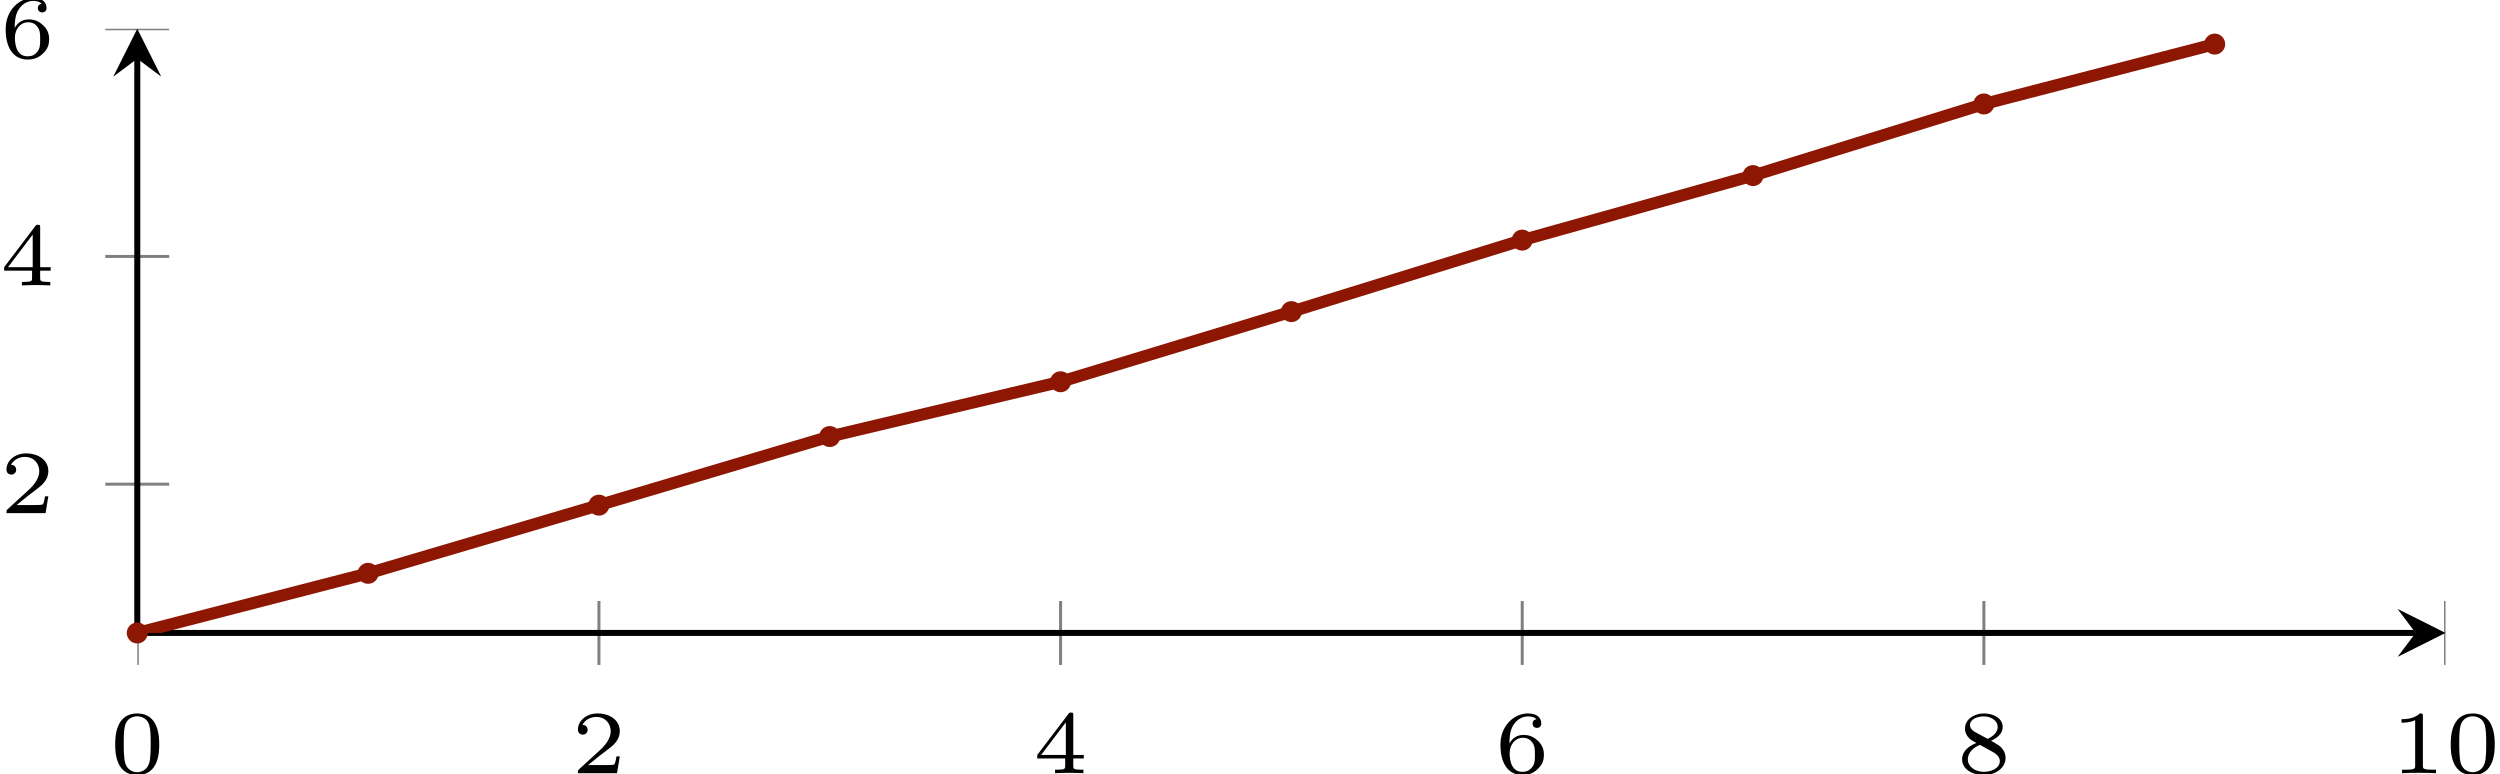
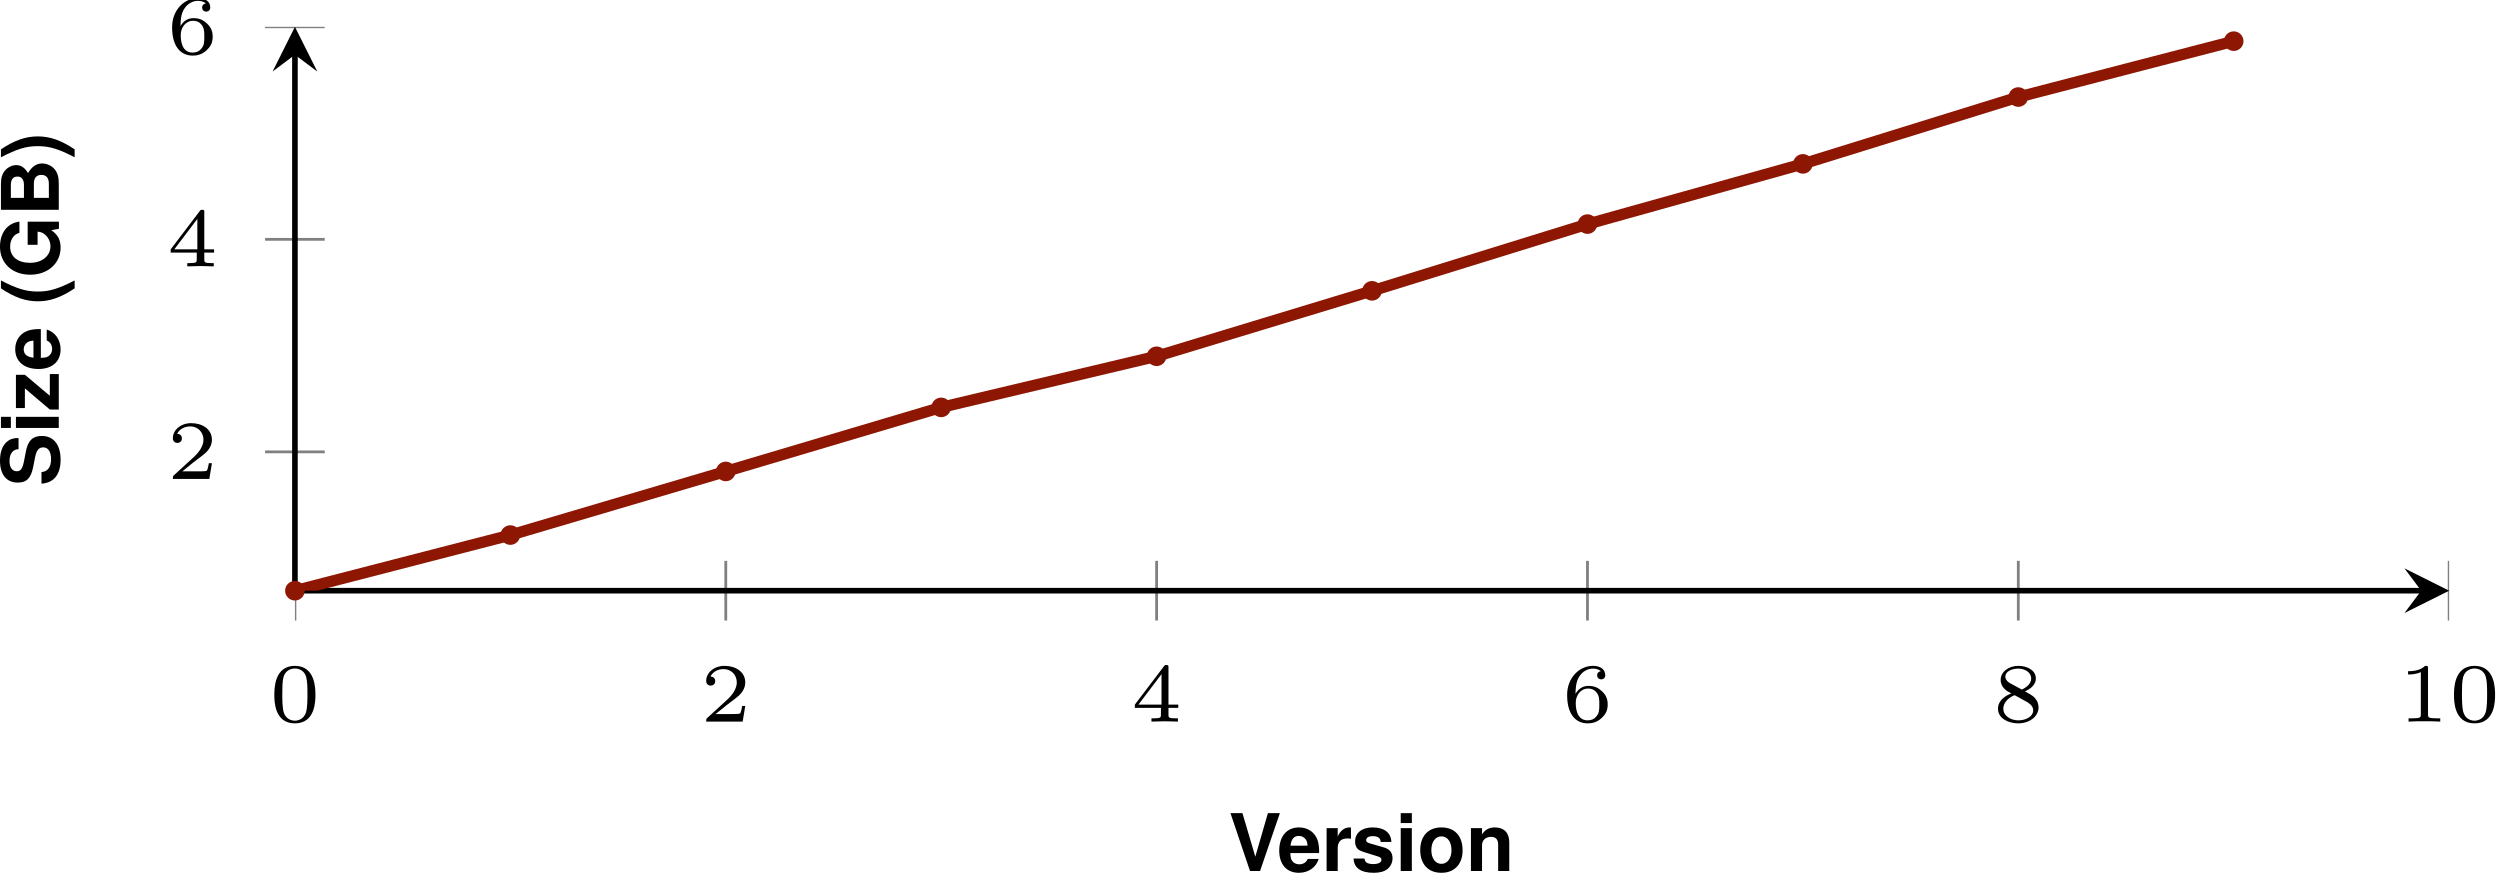
- <svg xmlns="http://www.w3.org/2000/svg" xmlns:xlink="http://www.w3.org/1999/xlink" height="51.448pt" version="1.1" viewBox="2.791 -12.139 166.353 51.448" width="166.353pt">
+ <svg xmlns="http://www.w3.org/2000/svg" xmlns:xlink="http://www.w3.org/1999/xlink" height="62.178pt" version="1.1" viewBox="2.808 -12.139 178.247 62.178" width="178.247pt">
  <defs>
    <clipPath id="clip1">
-       <path d="M11.926 171.711H165.519V-151.961H11.926" />
+       <path d="M23.836 171.711H177.43V-151.961H23.836" />
    </clipPath>
    <clipPath id="clip2">
-       <path d="M-129.832 29.977V-10.227H307.273V29.977" />
+       <path d="M-117.922 29.977V-10.227H319.188V29.977" />
    </clipPath>
    <clipPath id="clip3">
-       <path d="M11.926 29.977H165.519V-10.227H11.926Z" />
+       <path d="M23.836 29.977H177.43V-10.227H23.836Z" />
    </clipPath>
-     <path d="M3.288 -1.907C3.288 -2.343 3.288 -3.975 1.823 -3.975S0.359 -2.343 0.359 -1.907C0.359 -1.476 0.359 0.126 1.823 0.126S3.288 -1.476 3.288 -1.907ZM1.823 -0.066C1.572 -0.066 1.166 -0.185 1.022 -0.681C0.927 -1.028 0.927 -1.614 0.927 -1.985C0.927 -2.385 0.927 -2.845 1.01 -3.168C1.16 -3.706 1.614 -3.784 1.823 -3.784C2.098 -3.784 2.493 -3.652 2.624 -3.198C2.714 -2.881 2.72 -2.445 2.72 -1.985C2.72 -1.602 2.72 -0.998 2.618 -0.664C2.451 -0.143 2.02 -0.066 1.823 -0.066Z" id="g0-48" />
-     <path d="M2.146 -3.796C2.146 -3.975 2.122 -3.975 1.943 -3.975C1.548 -3.593 0.938 -3.593 0.723 -3.593V-3.359C0.879 -3.359 1.273 -3.359 1.632 -3.527V-0.508C1.632 -0.311 1.632 -0.233 1.016 -0.233H0.759V0C1.088 -0.024 1.554 -0.024 1.889 -0.024S2.69 -0.024 3.019 0V-0.233H2.762C2.146 -0.233 2.146 -0.311 2.146 -0.508V-3.796Z" id="g0-49" />
-     <path d="M3.216 -1.118H2.995C2.983 -1.034 2.923 -0.64 2.833 -0.574C2.792 -0.538 2.307 -0.538 2.224 -0.538H1.106L1.871 -1.16C2.074 -1.321 2.606 -1.704 2.792 -1.883C2.971 -2.062 3.216 -2.367 3.216 -2.792C3.216 -3.539 2.54 -3.975 1.739 -3.975C0.968 -3.975 0.43 -3.467 0.43 -2.905C0.43 -2.6 0.687 -2.564 0.753 -2.564C0.903 -2.564 1.076 -2.672 1.076 -2.887C1.076 -3.019 0.998 -3.21 0.735 -3.21C0.873 -3.515 1.237 -3.742 1.65 -3.742C2.277 -3.742 2.612 -3.276 2.612 -2.792C2.612 -2.367 2.331 -1.931 1.913 -1.548L0.496 -0.251C0.436 -0.191 0.43 -0.185 0.43 0H3.031L3.216 -1.118Z" id="g0-50" />
-     <path d="M3.371 -0.98V-1.213H2.672V-3.856C2.672 -3.993 2.672 -4.035 2.523 -4.035C2.415 -4.035 2.403 -4.017 2.349 -3.945L0.275 -1.213V-0.98H2.134V-0.502C2.134 -0.305 2.134 -0.233 1.632 -0.233H1.459V0C1.578 -0.006 2.14 -0.024 2.403 -0.024S3.228 -0.006 3.347 0V-0.233H3.174C2.672 -0.233 2.672 -0.305 2.672 -0.502V-0.98H3.371ZM2.176 -3.383V-1.213H0.532L2.176 -3.383Z" id="g0-52" />
-     <path d="M0.974 -1.979C0.98 -2.277 0.992 -2.774 1.201 -3.144C1.465 -3.599 1.859 -3.778 2.218 -3.778C2.355 -3.778 2.63 -3.754 2.774 -3.587C2.552 -3.551 2.517 -3.395 2.517 -3.3C2.517 -3.144 2.624 -3.013 2.803 -3.013S3.096 -3.126 3.096 -3.312C3.096 -3.676 2.821 -3.975 2.212 -3.975C1.285 -3.975 0.377 -3.168 0.377 -1.895C0.377 -0.442 1.052 0.126 1.841 0.126C2.074 0.126 2.481 0.09 2.845 -0.263C3.037 -0.454 3.27 -0.693 3.27 -1.219C3.27 -1.423 3.246 -1.805 2.881 -2.146C2.672 -2.337 2.409 -2.546 1.901 -2.546C1.482 -2.546 1.178 -2.331 0.974 -1.979ZM1.835 -0.09C0.992 -0.09 0.992 -1.118 0.992 -1.351C0.992 -1.865 1.333 -2.355 1.871 -2.355C2.182 -2.355 2.361 -2.23 2.505 -2.038C2.672 -1.805 2.672 -1.536 2.672 -1.219C2.672 -0.807 2.66 -0.604 2.457 -0.365C2.313 -0.185 2.122 -0.09 1.835 -0.09Z" id="g0-54" />
-     <path d="M2.301 -2.158C2.744 -2.355 3.078 -2.648 3.078 -3.078C3.078 -3.664 2.451 -3.975 1.829 -3.975C1.154 -3.975 0.568 -3.569 0.568 -2.965C0.568 -2.594 0.813 -2.307 1.064 -2.158C1.124 -2.122 1.267 -2.044 1.327 -2.008C0.933 -1.859 0.377 -1.524 0.377 -0.921C0.377 -0.221 1.124 0.126 1.817 0.126C2.612 0.126 3.27 -0.353 3.27 -1.016C3.27 -1.429 3.019 -1.674 2.929 -1.763C2.815 -1.871 2.517 -2.038 2.301 -2.158ZM1.219 -2.75C1.207 -2.756 0.903 -2.923 0.903 -3.198C0.903 -3.587 1.375 -3.778 1.817 -3.778C2.283 -3.778 2.744 -3.521 2.744 -3.072C2.744 -2.612 2.248 -2.367 2.08 -2.283L1.219 -2.75ZM1.566 -1.883C1.632 -1.847 2.271 -1.488 2.433 -1.405C2.558 -1.327 2.887 -1.148 2.887 -0.807C2.887 -0.335 2.337 -0.09 1.829 -0.09C1.273 -0.09 0.759 -0.412 0.759 -0.921S1.237 -1.763 1.566 -1.883Z" id="g0-56" />
+     <path d="M1.148 -4.124C0.498 -3.146 0.226 -2.365 0.226 -1.499C0.226 -0.628 0.498 0.153 1.148 1.131H1.714C1.115 -0.034 0.922 -0.668 0.922 -1.499C0.922 -2.325 1.115 -2.97 1.714 -4.124H1.148Z" id="g1-40" />
+     <path d="M0.69 1.131C1.341 0.153 1.612 -0.628 1.612 -1.494C1.612 -2.365 1.341 -3.146 0.69 -4.124H0.124C0.724 -2.959 0.917 -2.325 0.917 -1.494C0.917 -0.668 0.724 -0.023 0.124 1.131H0.69Z" id="g1-41" />
+     <path d="M0.464 0H2.32C2.795 0 3.112 -0.091 3.361 -0.3S3.768 -0.86 3.768 -1.188C3.768 -1.595 3.547 -1.918 3.083 -2.189C3.491 -2.45 3.649 -2.687 3.649 -3.038C3.649 -3.321 3.508 -3.621 3.276 -3.824C3.032 -4.034 2.744 -4.124 2.303 -4.124H0.464V0ZM1.313 -3.417H2.235C2.625 -3.417 2.834 -3.253 2.834 -2.948C2.834 -2.648 2.625 -2.484 2.235 -2.484H1.313V-3.417ZM1.313 -1.776H2.325C2.738 -1.776 2.953 -1.59 2.953 -1.239C2.953 -0.894 2.738 -0.707 2.325 -0.707H1.313V-1.776Z" id="g1-66" />
+     <path d="M4.022 -2.218H2.37V-1.511H3.31C3.287 -1.279 3.23 -1.137 3.106 -0.99C2.902 -0.741 2.591 -0.594 2.263 -0.594C1.578 -0.594 1.086 -1.194 1.086 -2.042C1.086 -2.931 1.522 -3.468 2.24 -3.468C2.535 -3.468 2.783 -3.383 2.97 -3.219C3.089 -3.117 3.151 -3.021 3.225 -2.806H4.022C3.921 -3.655 3.23 -4.192 2.235 -4.192C1.047 -4.192 0.238 -3.315 0.238 -2.031C0.238 -0.781 1.052 0.13 2.167 0.13C2.721 0.13 3.095 -0.068 3.411 -0.532L3.513 0.011H4.022V-2.218Z" id="g1-71" />
+     <path d="M3.434 -2.868C3.434 -3.247 3.349 -3.496 3.146 -3.723C2.868 -4.028 2.41 -4.192 1.816 -4.192C0.826 -4.192 0.255 -3.728 0.255 -2.925C0.255 -2.286 0.577 -1.974 1.414 -1.816L1.991 -1.703C2.557 -1.595 2.767 -1.437 2.767 -1.103C2.767 -0.758 2.45 -0.549 1.935 -0.549C1.358 -0.549 1.035 -0.792 1.007 -1.233H0.181C0.232 -0.351 0.837 0.13 1.89 0.13C2.953 0.13 3.581 -0.368 3.581 -1.205C3.581 -1.856 3.253 -2.195 2.489 -2.342L1.844 -2.467C1.239 -2.585 1.064 -2.704 1.064 -3.004C1.064 -3.315 1.341 -3.513 1.776 -3.513C2.314 -3.513 2.614 -3.287 2.642 -2.868H3.434Z" id="g1-83" />
+     <path d="M2.246 0L3.66 -4.124H2.806L1.907 -1.018L0.99 -4.124H0.136L1.528 0H2.246Z" id="g1-86" />
+     <path d="M2.965 -1.279C2.97 -1.346 2.97 -1.375 2.97 -1.414C2.97 -1.72 2.925 -2.003 2.851 -2.218C2.648 -2.772 2.155 -3.106 1.539 -3.106C0.662 -3.106 0.124 -2.472 0.124 -1.448C0.124 -0.47 0.656 0.13 1.522 0.13C2.206 0.13 2.761 -0.26 2.936 -0.86H2.155C2.059 -0.617 1.839 -0.475 1.55 -0.475C1.324 -0.475 1.143 -0.571 1.03 -0.741C0.956 -0.854 0.928 -0.99 0.917 -1.279H2.965ZM0.928 -1.805C0.979 -2.269 1.177 -2.501 1.528 -2.501C1.726 -2.501 1.907 -2.404 2.02 -2.246C2.093 -2.133 2.127 -2.014 2.144 -1.805H0.928Z" id="g1-101" />
+     <path d="M1.171 -3.055H0.379V0H1.171V-3.055ZM1.171 -4.124H0.379V-3.417H1.171V-4.124Z" id="g1-105" />
+     <path d="M0.356 -3.055V0H1.148V-1.833C1.148 -2.195 1.403 -2.433 1.788 -2.433C2.127 -2.433 2.297 -2.246 2.297 -1.884V0H3.089V-2.048C3.089 -2.721 2.716 -3.106 2.065 -3.106C1.652 -3.106 1.375 -2.953 1.148 -2.614V-3.055H0.356Z" id="g1-110" />
+     <path d="M1.703 -3.106C0.769 -3.106 0.198 -2.489 0.198 -1.488C0.198 -0.481 0.769 0.13 1.709 0.13C2.636 0.13 3.219 -0.487 3.219 -1.465C3.219 -2.501 2.659 -3.106 1.703 -3.106ZM1.709 -2.467C2.144 -2.467 2.427 -2.076 2.427 -1.477C2.427 -0.905 2.133 -0.509 1.709 -0.509C1.279 -0.509 0.99 -0.905 0.99 -1.488S1.279 -2.467 1.709 -2.467Z" id="g1-111" />
+     <path d="M0.356 -3.055V0H1.148V-1.624C1.148 -2.088 1.38 -2.32 1.844 -2.32C1.929 -2.32 1.986 -2.314 2.093 -2.297V-3.1C2.048 -3.106 2.02 -3.106 1.997 -3.106C1.635 -3.106 1.318 -2.868 1.148 -2.455V-3.055H0.356Z" id="g1-114" />
+     <path d="M2.857 -2.071C2.846 -2.716 2.348 -3.106 1.528 -3.106C0.752 -3.106 0.272 -2.716 0.272 -2.088C0.272 -1.884 0.334 -1.709 0.441 -1.59C0.549 -1.482 0.645 -1.431 0.939 -1.335L1.884 -1.041C2.082 -0.979 2.15 -0.917 2.15 -0.792C2.15 -0.605 1.929 -0.492 1.561 -0.492C1.358 -0.492 1.194 -0.532 1.092 -0.6C1.007 -0.662 0.973 -0.724 0.939 -0.888H0.164C0.187 -0.221 0.679 0.13 1.607 0.13C2.031 0.13 2.354 0.04 2.58 -0.141S2.942 -0.605 2.942 -0.905C2.942 -1.301 2.744 -1.556 2.342 -1.675L1.341 -1.963C1.12 -2.031 1.064 -2.076 1.064 -2.201C1.064 -2.37 1.245 -2.484 1.522 -2.484C1.901 -2.484 2.088 -2.348 2.093 -2.071H2.857Z" id="g1-115" />
+     <path d="M2.597 -3.055H0.221V-2.416H1.629L0.119 -0.639V0H2.648V-0.639H1.098L2.597 -2.416V-3.055Z" id="g1-122" />
+     <path d="M3.288 -1.907C3.288 -2.343 3.288 -3.975 1.823 -3.975S0.359 -2.343 0.359 -1.907C0.359 -1.476 0.359 0.126 1.823 0.126S3.288 -1.476 3.288 -1.907ZM1.823 -0.066C1.572 -0.066 1.166 -0.185 1.022 -0.681C0.927 -1.028 0.927 -1.614 0.927 -1.985C0.927 -2.385 0.927 -2.845 1.01 -3.168C1.16 -3.706 1.614 -3.784 1.823 -3.784C2.098 -3.784 2.493 -3.652 2.624 -3.198C2.714 -2.881 2.72 -2.445 2.72 -1.985C2.72 -1.602 2.72 -0.998 2.618 -0.664C2.451 -0.143 2.02 -0.066 1.823 -0.066Z" id="g2-48" />
+     <path d="M2.146 -3.796C2.146 -3.975 2.122 -3.975 1.943 -3.975C1.548 -3.593 0.938 -3.593 0.723 -3.593V-3.359C0.879 -3.359 1.273 -3.359 1.632 -3.527V-0.508C1.632 -0.311 1.632 -0.233 1.016 -0.233H0.759V0C1.088 -0.024 1.554 -0.024 1.889 -0.024S2.69 -0.024 3.019 0V-0.233H2.762C2.146 -0.233 2.146 -0.311 2.146 -0.508V-3.796Z" id="g2-49" />
+     <path d="M3.216 -1.118H2.995C2.983 -1.034 2.923 -0.64 2.833 -0.574C2.792 -0.538 2.307 -0.538 2.224 -0.538H1.106L1.871 -1.16C2.074 -1.321 2.606 -1.704 2.792 -1.883C2.971 -2.062 3.216 -2.367 3.216 -2.792C3.216 -3.539 2.54 -3.975 1.739 -3.975C0.968 -3.975 0.43 -3.467 0.43 -2.905C0.43 -2.6 0.687 -2.564 0.753 -2.564C0.903 -2.564 1.076 -2.672 1.076 -2.887C1.076 -3.019 0.998 -3.21 0.735 -3.21C0.873 -3.515 1.237 -3.742 1.65 -3.742C2.277 -3.742 2.612 -3.276 2.612 -2.792C2.612 -2.367 2.331 -1.931 1.913 -1.548L0.496 -0.251C0.436 -0.191 0.43 -0.185 0.43 0H3.031L3.216 -1.118Z" id="g2-50" />
+     <path d="M3.371 -0.98V-1.213H2.672V-3.856C2.672 -3.993 2.672 -4.035 2.523 -4.035C2.415 -4.035 2.403 -4.017 2.349 -3.945L0.275 -1.213V-0.98H2.134V-0.502C2.134 -0.305 2.134 -0.233 1.632 -0.233H1.459V0C1.578 -0.006 2.14 -0.024 2.403 -0.024S3.228 -0.006 3.347 0V-0.233H3.174C2.672 -0.233 2.672 -0.305 2.672 -0.502V-0.98H3.371ZM2.176 -3.383V-1.213H0.532L2.176 -3.383Z" id="g2-52" />
+     <path d="M0.974 -1.979C0.98 -2.277 0.992 -2.774 1.201 -3.144C1.465 -3.599 1.859 -3.778 2.218 -3.778C2.355 -3.778 2.63 -3.754 2.774 -3.587C2.552 -3.551 2.517 -3.395 2.517 -3.3C2.517 -3.144 2.624 -3.013 2.803 -3.013S3.096 -3.126 3.096 -3.312C3.096 -3.676 2.821 -3.975 2.212 -3.975C1.285 -3.975 0.377 -3.168 0.377 -1.895C0.377 -0.442 1.052 0.126 1.841 0.126C2.074 0.126 2.481 0.09 2.845 -0.263C3.037 -0.454 3.27 -0.693 3.27 -1.219C3.27 -1.423 3.246 -1.805 2.881 -2.146C2.672 -2.337 2.409 -2.546 1.901 -2.546C1.482 -2.546 1.178 -2.331 0.974 -1.979ZM1.835 -0.09C0.992 -0.09 0.992 -1.118 0.992 -1.351C0.992 -1.865 1.333 -2.355 1.871 -2.355C2.182 -2.355 2.361 -2.23 2.505 -2.038C2.672 -1.805 2.672 -1.536 2.672 -1.219C2.672 -0.807 2.66 -0.604 2.457 -0.365C2.313 -0.185 2.122 -0.09 1.835 -0.09Z" id="g2-54" />
+     <path d="M2.301 -2.158C2.744 -2.355 3.078 -2.648 3.078 -3.078C3.078 -3.664 2.451 -3.975 1.829 -3.975C1.154 -3.975 0.568 -3.569 0.568 -2.965C0.568 -2.594 0.813 -2.307 1.064 -2.158C1.124 -2.122 1.267 -2.044 1.327 -2.008C0.933 -1.859 0.377 -1.524 0.377 -0.921C0.377 -0.221 1.124 0.126 1.817 0.126C2.612 0.126 3.27 -0.353 3.27 -1.016C3.27 -1.429 3.019 -1.674 2.929 -1.763C2.815 -1.871 2.517 -2.038 2.301 -2.158ZM1.219 -2.75C1.207 -2.756 0.903 -2.923 0.903 -3.198C0.903 -3.587 1.375 -3.778 1.817 -3.778C2.283 -3.778 2.744 -3.521 2.744 -3.072C2.744 -2.612 2.248 -2.367 2.08 -2.283L1.219 -2.75ZM1.566 -1.883C1.632 -1.847 2.271 -1.488 2.433 -1.405C2.558 -1.327 2.887 -1.148 2.887 -0.807C2.887 -0.335 2.337 -0.09 1.829 -0.09C1.273 -0.09 0.759 -0.412 0.759 -0.921S1.237 -1.763 1.566 -1.883Z" id="g2-56" />
  </defs>
  <g id="page1">
-     <path clip-path="url(#clip1)" d="M11.926 32.105V27.852M42.645 32.105V27.852M73.363 32.105V27.852M104.082 32.105V27.852M134.801 32.105V27.852M165.519 32.105V27.852" fill="none" stroke="#808080" stroke-miterlimit="10.037" stroke-width="0.2" />
-     <path clip-path="url(#clip2)" d="M9.797 20.078H14.051M9.797 4.926H14.051M9.797 -10.227H14.051" fill="none" stroke="#808080" stroke-miterlimit="10.037" stroke-width="0.2" />
-     <path d="M11.926 29.977H163.527" fill="none" stroke="#000000" stroke-miterlimit="10.037" stroke-width="0.4" />
-     <path d="M165.519 29.977L162.332 28.383L163.527 29.977L162.332 31.57" />
-     <path d="M11.926 29.977V-8.234" fill="none" stroke="#000000" stroke-miterlimit="10.037" stroke-width="0.4" />
-     <path d="M11.926 -10.227L10.328 -7.039L11.926 -8.234L13.52 -7.039" />
-     <g transform="matrix(1 0 0 1 -14.1139 21.8183)">
-       <use x="24.212" xlink:href="#g0-48" y="17.491" />
+     <path clip-path="url(#clip1)" d="M23.836 32.105V27.852M54.555 32.105V27.852M85.273 32.105V27.852M115.992 32.105V27.852M146.711 32.105V27.852M177.43 32.105V27.852" fill="none" stroke="#808080" stroke-miterlimit="10.037" stroke-width="0.2" />
+     <path clip-path="url(#clip2)" d="M21.707 20.078H25.961M21.707 4.926H25.961M21.707 -10.227H25.961" fill="none" stroke="#808080" stroke-miterlimit="10.037" stroke-width="0.2" />
+     <path d="M23.836 29.977H175.438" fill="none" stroke="#000000" stroke-miterlimit="10.037" stroke-width="0.4" />
+     <path d="M177.43 29.977L174.242 28.383L175.437 29.977L174.242 31.57" />
+     <path d="M23.836 29.977V-8.234" fill="none" stroke="#000000" stroke-miterlimit="10.037" stroke-width="0.4" />
+     <path d="M23.836 -10.227L22.242 -7.039L23.836 -8.234L25.43 -7.039" />
+     <g transform="matrix(1 0 0 1 -26.0252 32.526)">
+       <use x="48.034" xlink:href="#g2-48" y="6.784" />
    </g>
-     <g transform="matrix(1 0 0 1 16.605 21.8183)">
-       <use x="24.212" xlink:href="#g0-50" y="17.491" />
+     <g transform="matrix(1 0 0 1 4.6938 32.526)">
+       <use x="48.034" xlink:href="#g2-50" y="6.784" />
    </g>
-     <g transform="matrix(1 0 0 1 47.3239 21.8183)">
-       <use x="24.212" xlink:href="#g0-52" y="17.491" />
+     <g transform="matrix(1 0 0 1 35.4127 32.526)">
+       <use x="48.034" xlink:href="#g2-52" y="6.784" />
    </g>
-     <g transform="matrix(1 0 0 1 78.0425 21.8183)">
-       <use x="24.212" xlink:href="#g0-54" y="17.491" />
+     <g transform="matrix(1 0 0 1 66.1313 32.526)">
+       <use x="48.034" xlink:href="#g2-54" y="6.784" />
    </g>
-     <g transform="matrix(1 0 0 1 108.762 21.8183)">
-       <use x="24.212" xlink:href="#g0-56" y="17.491" />
+     <g transform="matrix(1 0 0 1 96.8503 32.526)">
+       <use x="48.034" xlink:href="#g2-56" y="6.784" />
    </g>
-     <g transform="matrix(1 0 0 1 137.655 21.8183)">
-       <use x="24.212" xlink:href="#g0-49" y="17.491" />
-       <use x="27.851" xlink:href="#g0-48" y="17.491" />
+     <g transform="matrix(1 0 0 1 125.743 32.526)">
+       <use x="48.034" xlink:href="#g2-49" y="6.784" />
+       <use x="51.673" xlink:href="#g2-48" y="6.784" />
    </g>
-     <g transform="matrix(1 0 0 1 -21.4204 4.5144)">
-       <use x="24.212" xlink:href="#g0-50" y="17.491" />
+     <g transform="matrix(1 0 0 1 -33.3317 15.2221)">
+       <use x="48.034" xlink:href="#g2-50" y="6.784" />
    </g>
-     <g transform="matrix(1 0 0 1 -21.4204 -10.639)">
-       <use x="24.212" xlink:href="#g0-52" y="17.491" />
+     <g transform="matrix(1 0 0 1 -33.3317 0.06871)">
+       <use x="48.034" xlink:href="#g2-52" y="6.784" />
    </g>
-     <g transform="matrix(1 0 0 1 -21.4204 -25.7923)">
-       <use x="24.212" xlink:href="#g0-54" y="17.491" />
+     <g transform="matrix(1 0 0 1 -33.3317 -15.0846)">
+       <use x="48.034" xlink:href="#g2-54" y="6.784" />
    </g>
-     <path clip-path="url(#clip3)" d="M11.926 29.977L27.285 26.012L42.645 21.473L58.004 16.906L73.363 13.262L88.723 8.598L104.082 3.84L119.441 -0.457L134.801 -5.219L150.16 -9.203" fill="none" stroke="#8e1704" stroke-miterlimit="10.037" stroke-width="0.8" />
-     <path d="M12.223 29.977C12.223 29.812 12.09 29.68 11.926 29.68C11.758 29.68 11.625 29.812 11.625 29.977C11.625 30.145 11.758 30.277 11.926 30.277C12.09 30.277 12.223 30.145 12.223 29.977ZM11.926 29.977" fill="#8e1704" />
-     <path d="M12.223 29.977C12.223 29.812 12.09 29.68 11.926 29.68C11.758 29.68 11.625 29.812 11.625 29.977C11.625 30.145 11.758 30.277 11.926 30.277C12.09 30.277 12.223 30.145 12.223 29.977ZM11.926 29.977" fill="none" stroke="#8e1704" stroke-miterlimit="10.037" stroke-width="0.8" />
-     <path d="M27.582 26.012C27.582 25.844 27.449 25.711 27.285 25.711C27.117 25.711 26.984 25.844 26.984 26.012C26.984 26.176 27.117 26.309 27.285 26.309C27.449 26.309 27.582 26.176 27.582 26.012ZM27.285 26.012" fill="#8e1704" />
-     <path d="M27.582 26.012C27.582 25.844 27.449 25.711 27.285 25.711C27.117 25.711 26.984 25.844 26.984 26.012C26.984 26.176 27.117 26.309 27.285 26.309C27.449 26.309 27.582 26.176 27.582 26.012ZM27.285 26.012" fill="none" stroke="#8e1704" stroke-miterlimit="10.037" stroke-width="0.8" />
-     <path d="M42.941 21.473C42.941 21.309 42.809 21.176 42.645 21.176C42.477 21.176 42.344 21.309 42.344 21.473C42.344 21.637 42.477 21.773 42.645 21.773C42.809 21.773 42.941 21.637 42.941 21.473ZM42.645 21.473" fill="#8e1704" />
-     <path d="M42.941 21.473C42.941 21.309 42.809 21.176 42.645 21.176C42.477 21.176 42.344 21.309 42.344 21.473C42.344 21.637 42.477 21.773 42.645 21.773C42.809 21.773 42.941 21.637 42.941 21.473ZM42.645 21.473" fill="none" stroke="#8e1704" stroke-miterlimit="10.037" stroke-width="0.8" />
-     <path d="M58.301 16.906C58.301 16.742 58.168 16.609 58.004 16.609C57.836 16.609 57.703 16.742 57.703 16.906C57.703 17.074 57.836 17.207 58.004 17.207C58.168 17.207 58.301 17.074 58.301 16.906ZM58.004 16.906" fill="#8e1704" />
-     <path d="M58.301 16.906C58.301 16.742 58.168 16.609 58.004 16.609C57.836 16.609 57.703 16.742 57.703 16.906C57.703 17.074 57.836 17.207 58.004 17.207C58.168 17.207 58.301 17.074 58.301 16.906ZM58.004 16.906" fill="none" stroke="#8e1704" stroke-miterlimit="10.037" stroke-width="0.8" />
-     <path d="M73.66 13.262C73.66 13.098 73.527 12.965 73.363 12.965C73.195 12.965 73.062 13.098 73.062 13.262C73.062 13.426 73.195 13.562 73.363 13.562C73.527 13.562 73.66 13.426 73.66 13.262ZM73.363 13.262" fill="#8e1704" />
-     <path d="M73.66 13.262C73.66 13.098 73.527 12.965 73.363 12.965C73.195 12.965 73.062 13.098 73.062 13.262C73.062 13.426 73.195 13.562 73.363 13.562C73.527 13.562 73.66 13.426 73.66 13.262ZM73.363 13.262" fill="none" stroke="#8e1704" stroke-miterlimit="10.037" stroke-width="0.8" />
-     <path d="M89.019 8.598C89.019 8.43 88.887 8.297 88.723 8.297C88.555 8.297 88.422 8.43 88.422 8.598C88.422 8.762 88.555 8.895 88.723 8.895C88.887 8.895 89.019 8.762 89.019 8.598ZM88.723 8.598" fill="#8e1704" />
-     <path d="M89.019 8.598C89.019 8.43 88.887 8.297 88.723 8.297C88.555 8.297 88.422 8.43 88.422 8.598C88.422 8.762 88.555 8.895 88.723 8.895C88.887 8.895 89.019 8.762 89.019 8.598ZM88.723 8.598" fill="none" stroke="#8e1704" stroke-miterlimit="10.037" stroke-width="0.8" />
-     <path d="M104.379 3.84C104.379 3.676 104.246 3.539 104.082 3.539C103.914 3.539 103.781 3.676 103.781 3.84C103.781 4.004 103.914 4.137 104.082 4.137C104.246 4.137 104.379 4.004 104.379 3.84ZM104.082 3.84" fill="#8e1704" />
-     <path d="M104.379 3.84C104.379 3.676 104.246 3.539 104.082 3.539C103.914 3.539 103.781 3.676 103.781 3.84C103.781 4.004 103.914 4.137 104.082 4.137C104.246 4.137 104.379 4.004 104.379 3.84ZM104.082 3.84" fill="none" stroke="#8e1704" stroke-miterlimit="10.037" stroke-width="0.8" />
-     <path d="M119.738 -0.457C119.738 -0.621 119.605 -0.754 119.441 -0.754C119.273 -0.754 119.141 -0.621 119.141 -0.457C119.141 -0.289 119.273 -0.156 119.441 -0.156C119.605 -0.156 119.738 -0.289 119.738 -0.457ZM119.441 -0.457" fill="#8e1704" />
-     <path d="M119.738 -0.457C119.738 -0.621 119.605 -0.754 119.441 -0.754C119.273 -0.754 119.141 -0.621 119.141 -0.457C119.141 -0.289 119.273 -0.156 119.441 -0.156C119.605 -0.156 119.738 -0.289 119.738 -0.457ZM119.441 -0.457" fill="none" stroke="#8e1704" stroke-miterlimit="10.037" stroke-width="0.8" />
-     <path d="M135.098 -5.219C135.098 -5.387 134.965 -5.52 134.801 -5.52C134.633 -5.52 134.5 -5.387 134.5 -5.219C134.5 -5.055 134.633 -4.922 134.801 -4.922C134.965 -4.922 135.098 -5.055 135.098 -5.219ZM134.801 -5.219" fill="#8e1704" />
-     <path d="M135.098 -5.219C135.098 -5.387 134.965 -5.52 134.801 -5.52C134.633 -5.52 134.5 -5.387 134.5 -5.219C134.5 -5.055 134.633 -4.922 134.801 -4.922C134.965 -4.922 135.098 -5.055 135.098 -5.219ZM134.801 -5.219" fill="none" stroke="#8e1704" stroke-miterlimit="10.037" stroke-width="0.8" />
-     <path d="M150.457 -9.203C150.457 -9.367 150.324 -9.504 150.16 -9.504C149.996 -9.504 149.859 -9.367 149.859 -9.203C149.859 -9.039 149.996 -8.906 150.16 -8.906C150.324 -8.906 150.457 -9.039 150.457 -9.203ZM150.16 -9.203" fill="#8e1704" />
-     <path d="M150.457 -9.203C150.457 -9.367 150.324 -9.504 150.16 -9.504C149.996 -9.504 149.859 -9.367 149.859 -9.203C149.859 -9.039 149.996 -8.906 150.16 -8.906C150.324 -8.906 150.457 -9.039 150.457 -9.203ZM150.16 -9.203" fill="none" stroke="#8e1704" stroke-miterlimit="10.037" stroke-width="0.8" />
+     <path clip-path="url(#clip3)" d="M23.836 29.977L39.195 26.012L54.555 21.473L69.914 16.906L85.273 13.262L100.633 8.598L115.992 3.84L131.352 -0.453L146.711 -5.219L162.07 -9.203" fill="none" stroke="#8e1704" stroke-miterlimit="10.037" stroke-width="0.8" />
+     <path d="M24.133 29.977C24.133 29.812 24 29.68 23.836 29.68C23.672 29.68 23.535 29.812 23.535 29.977C23.535 30.145 23.672 30.277 23.836 30.277C24 30.277 24.133 30.145 24.133 29.977ZM23.836 29.977" fill="#8e1704" />
+     <path d="M24.133 29.977C24.133 29.812 24 29.68 23.836 29.68C23.672 29.68 23.535 29.812 23.535 29.977C23.535 30.145 23.672 30.277 23.836 30.277C24 30.277 24.133 30.145 24.133 29.977ZM23.836 29.977" fill="none" stroke="#8e1704" stroke-miterlimit="10.037" stroke-width="0.8" />
+     <path d="M39.492 26.012C39.492 25.844 39.359 25.711 39.195 25.711C39.031 25.711 38.895 25.844 38.895 26.012C38.895 26.176 39.031 26.309 39.195 26.309C39.359 26.309 39.492 26.176 39.492 26.012ZM39.195 26.012" fill="#8e1704" />
+     <path d="M39.492 26.012C39.492 25.844 39.359 25.711 39.195 25.711C39.031 25.711 38.895 25.844 38.895 26.012C38.895 26.176 39.031 26.309 39.195 26.309C39.359 26.309 39.492 26.176 39.492 26.012ZM39.195 26.012" fill="none" stroke="#8e1704" stroke-miterlimit="10.037" stroke-width="0.8" />
+     <path d="M54.852 21.473C54.852 21.309 54.719 21.176 54.555 21.176C54.391 21.176 54.254 21.309 54.254 21.473C54.254 21.641 54.391 21.773 54.555 21.773C54.719 21.773 54.852 21.641 54.852 21.473ZM54.555 21.473" fill="#8e1704" />
+     <path d="M54.852 21.473C54.852 21.309 54.719 21.176 54.555 21.176C54.391 21.176 54.254 21.309 54.254 21.473C54.254 21.641 54.391 21.773 54.555 21.773C54.719 21.773 54.852 21.641 54.852 21.473ZM54.555 21.473" fill="none" stroke="#8e1704" stroke-miterlimit="10.037" stroke-width="0.8" />
+     <path d="M70.211 16.906C70.211 16.742 70.078 16.609 69.914 16.609C69.75 16.609 69.613 16.742 69.613 16.906C69.613 17.074 69.75 17.207 69.914 17.207C70.078 17.207 70.211 17.074 70.211 16.906ZM69.914 16.906" fill="#8e1704" />
+     <path d="M70.211 16.906C70.211 16.742 70.078 16.609 69.914 16.609C69.75 16.609 69.613 16.742 69.613 16.906C69.613 17.074 69.75 17.207 69.914 17.207C70.078 17.207 70.211 17.074 70.211 16.906ZM69.914 16.906" fill="none" stroke="#8e1704" stroke-miterlimit="10.037" stroke-width="0.8" />
+     <path d="M85.57 13.262C85.57 13.098 85.438 12.965 85.273 12.965C85.109 12.965 84.973 13.098 84.973 13.262C84.973 13.43 85.109 13.562 85.273 13.562C85.438 13.562 85.57 13.43 85.57 13.262ZM85.273 13.262" fill="#8e1704" />
+     <path d="M85.57 13.262C85.57 13.098 85.438 12.965 85.273 12.965C85.109 12.965 84.973 13.098 84.973 13.262C84.973 13.43 85.109 13.562 85.273 13.562C85.438 13.562 85.57 13.43 85.57 13.262ZM85.273 13.262" fill="none" stroke="#8e1704" stroke-miterlimit="10.037" stroke-width="0.8" />
+     <path d="M100.93 8.598C100.93 8.43 100.797 8.297 100.633 8.297C100.469 8.297 100.332 8.43 100.332 8.598C100.332 8.762 100.469 8.895 100.633 8.895C100.797 8.895 100.93 8.762 100.93 8.598ZM100.633 8.598" fill="#8e1704" />
+     <path d="M100.93 8.598C100.93 8.43 100.797 8.297 100.633 8.297C100.469 8.297 100.332 8.43 100.332 8.598C100.332 8.762 100.469 8.895 100.633 8.895C100.797 8.895 100.93 8.762 100.93 8.598ZM100.633 8.598" fill="none" stroke="#8e1704" stroke-miterlimit="10.037" stroke-width="0.8" />
+     <path d="M116.289 3.84C116.289 3.676 116.156 3.539 115.992 3.539S115.691 3.676 115.691 3.84C115.691 4.004 115.828 4.137 115.992 4.137S116.289 4.004 116.289 3.84ZM115.992 3.84" fill="#8e1704" />
+     <path d="M116.289 3.84C116.289 3.676 116.156 3.539 115.992 3.539S115.691 3.676 115.691 3.84C115.691 4.004 115.828 4.137 115.992 4.137S116.289 4.004 116.289 3.84ZM115.992 3.84" fill="none" stroke="#8e1704" stroke-miterlimit="10.037" stroke-width="0.8" />
+     <path d="M131.648 -0.453C131.648 -0.621 131.516 -0.754 131.352 -0.754C131.188 -0.754 131.051 -0.621 131.051 -0.453C131.051 -0.289 131.188 -0.156 131.352 -0.156C131.516 -0.156 131.648 -0.289 131.648 -0.453ZM131.352 -0.453" fill="#8e1704" />
+     <path d="M131.648 -0.453C131.648 -0.621 131.516 -0.754 131.352 -0.754C131.188 -0.754 131.051 -0.621 131.051 -0.453C131.051 -0.289 131.188 -0.156 131.352 -0.156C131.516 -0.156 131.648 -0.289 131.648 -0.453ZM131.352 -0.453" fill="none" stroke="#8e1704" stroke-miterlimit="10.037" stroke-width="0.8" />
+     <path d="M147.008 -5.219C147.008 -5.383 146.875 -5.519 146.711 -5.519C146.547 -5.519 146.41 -5.383 146.41 -5.219C146.41 -5.055 146.547 -4.922 146.711 -4.922C146.875 -4.922 147.008 -5.055 147.008 -5.219ZM146.711 -5.219" fill="#8e1704" />
+     <path d="M147.008 -5.219C147.008 -5.383 146.875 -5.519 146.711 -5.519C146.547 -5.519 146.41 -5.383 146.41 -5.219C146.41 -5.055 146.547 -4.922 146.711 -4.922C146.875 -4.922 147.008 -5.055 147.008 -5.219ZM146.711 -5.219" fill="none" stroke="#8e1704" stroke-miterlimit="10.037" stroke-width="0.8" />
+     <path d="M162.367 -9.203C162.367 -9.367 162.234 -9.504 162.07 -9.504C161.906 -9.504 161.77 -9.367 161.77 -9.203C161.77 -9.039 161.906 -8.906 162.07 -8.906C162.234 -8.906 162.367 -9.039 162.367 -9.203ZM162.07 -9.203" fill="#8e1704" />
+     <path d="M162.367 -9.203C162.367 -9.367 162.234 -9.504 162.07 -9.504C161.906 -9.504 161.77 -9.367 161.77 -9.203C161.77 -9.039 161.906 -8.906 162.07 -8.906C162.234 -8.906 162.367 -9.039 162.367 -9.203ZM162.07 -9.203" fill="none" stroke="#8e1704" stroke-miterlimit="10.037" stroke-width="0.8" />
+     <g transform="matrix(1 0 0 1 42.3685 43.1769)">
+       <use x="48.034" xlink:href="#g1-86" y="6.784" />
+       <use x="51.523" xlink:href="#g1-101" y="6.784" />
+       <use x="54.669" xlink:href="#g1-114" y="6.784" />
+       <use x="56.784" xlink:href="#g1-115" y="6.784" />
+       <use x="59.93" xlink:href="#g1-105" y="6.784" />
+       <use x="61.502" xlink:href="#g1-111" y="6.784" />
+       <use x="64.959" xlink:href="#g1-110" y="6.784" />
+     </g>
+     <g transform="matrix(0 -1 1 0 0.21475 70.5586)">
+       <use x="48.034" xlink:href="#g1-83" y="6.784" />
+       <use x="51.807" xlink:href="#g1-105" y="6.784" />
+       <use x="53.38" xlink:href="#g1-122" y="6.784" />
+       <use x="56.265" xlink:href="#g1-101" y="6.784" />
+       <use x="60.989" xlink:href="#g1-40" y="6.784" />
+       <use x="62.873" xlink:href="#g1-71" y="6.784" />
+       <use x="67.275" xlink:href="#g1-66" y="6.784" />
+       <use x="71.36" xlink:href="#g1-41" y="6.784" />
+     </g>
  </g>
</svg>
